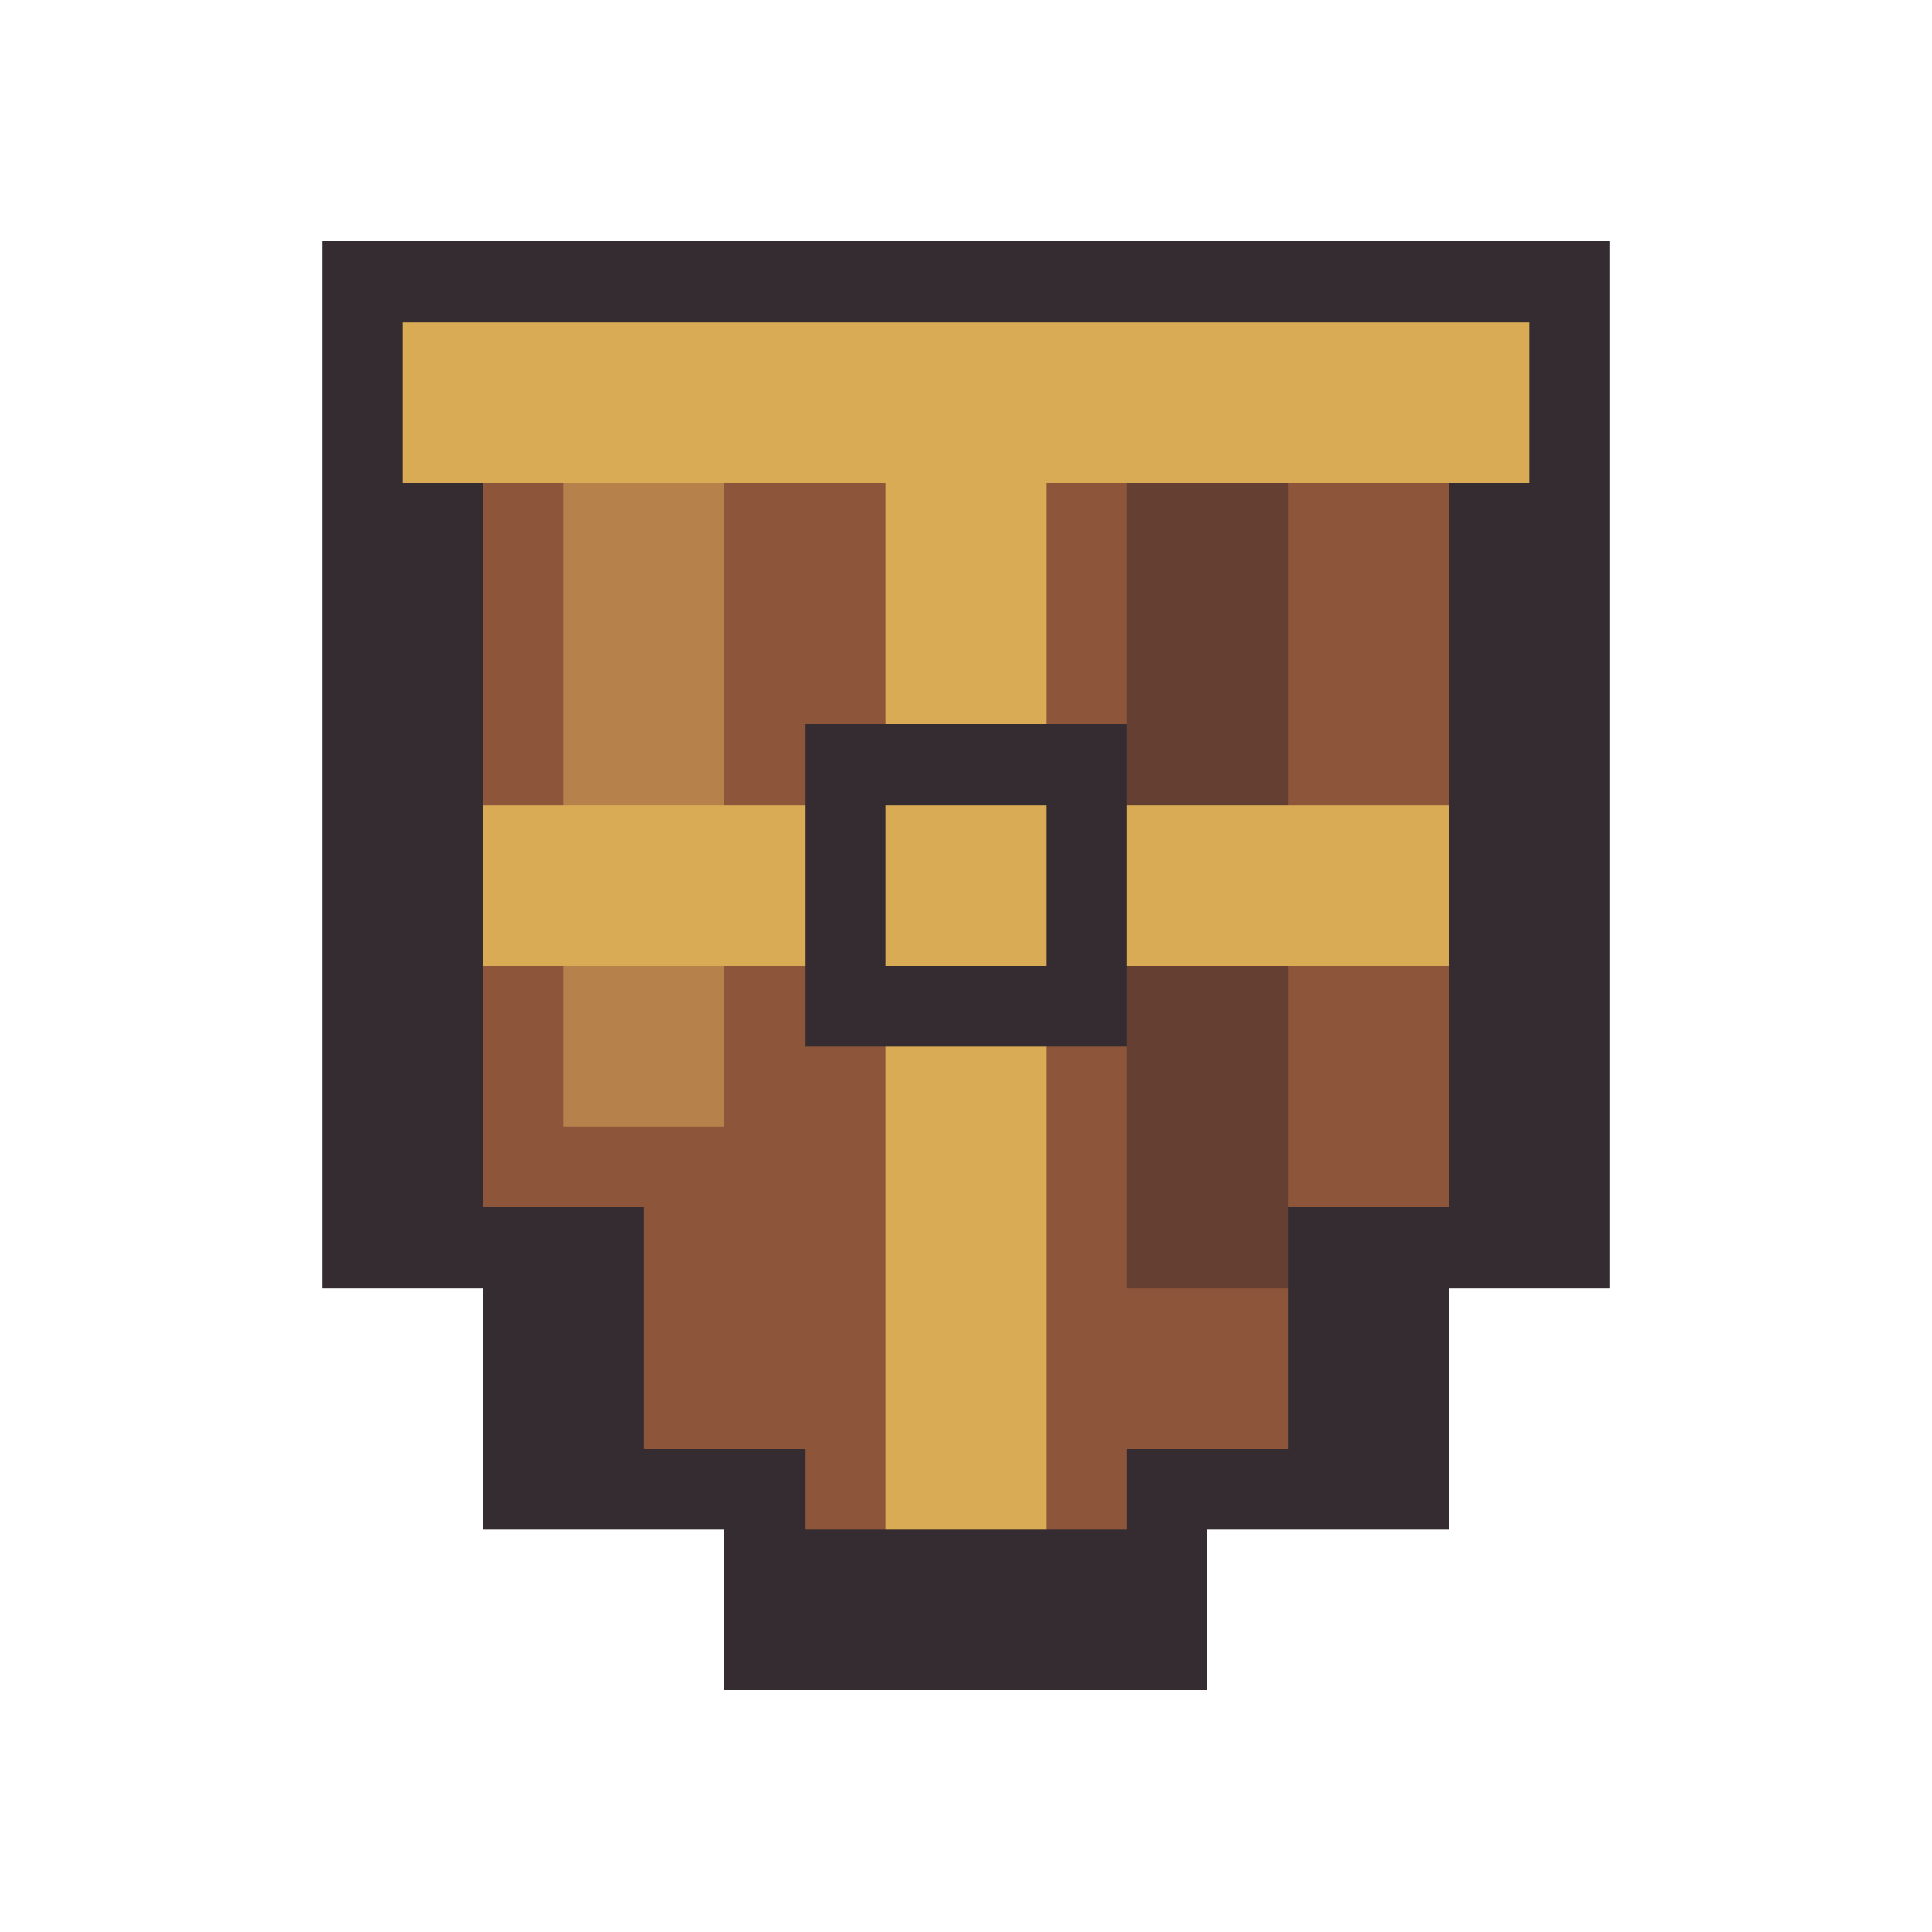
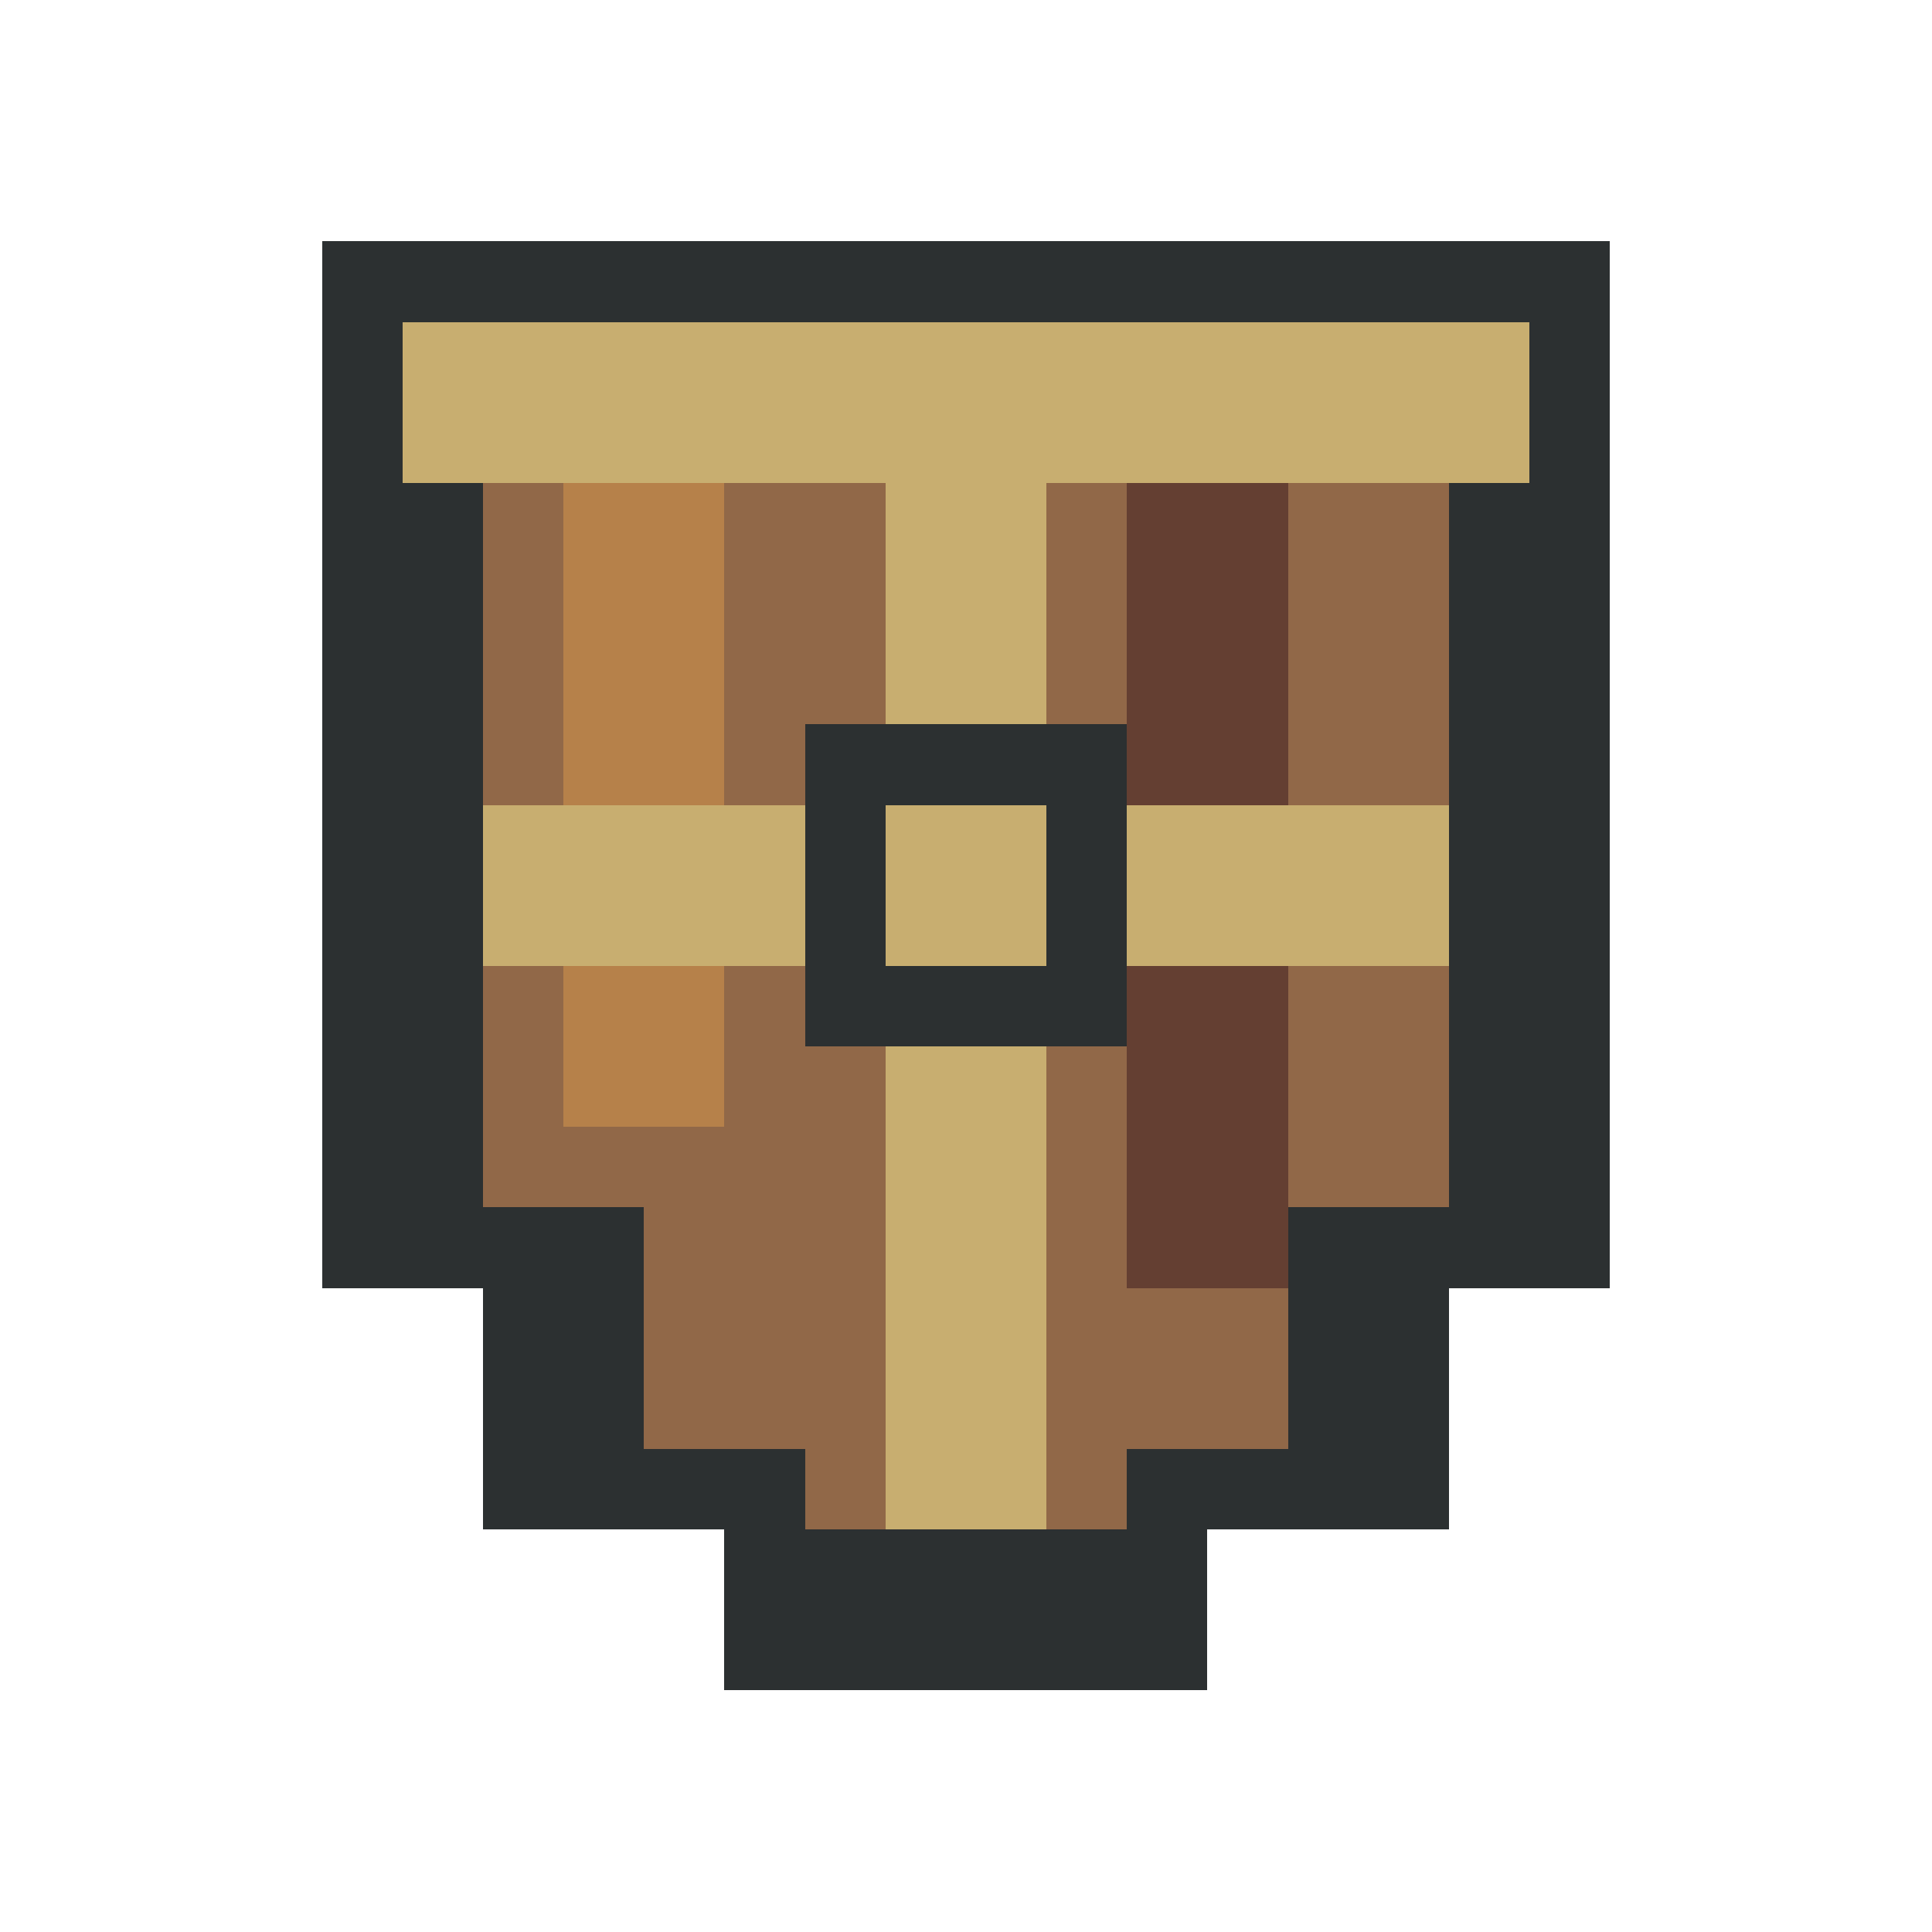
<svg xmlns="http://www.w3.org/2000/svg" viewBox="0 0 24 24" shape-rendering="crispEdges">
-   <path d="M4 3h16v13h-2v3h-3v2H9v-2H6v-3H4Z" fill="#342c30" />
-   <rect x="6" y="5" width="12" height="10" fill="#8d563b" />
-   <rect x="8" y="15" width="8" height="3" fill="#8d563b" />
-   <rect x="10" y="18" width="4" height="1" fill="#8d563b" />
+   <path d="M4 3h16v13h-2v3h-3v2H9v-2H6v-3H4Z" fill="#2c3031" />
+   <rect x="6" y="5" width="12" height="10" fill="#916848" />
+   <rect x="8" y="15" width="8" height="3" fill="#916848" />
+   <rect x="10" y="18" width="4" height="1" fill="#916848" />
  <rect x="7" y="5" width="2" height="9" fill="#b6814a" />
  <rect x="14" y="5" width="2" height="11" fill="#643f32" />
-   <rect x="5" y="4" width="14" height="2" fill="#d9ab54" />
-   <rect x="11" y="5" width="2" height="14" fill="#d9ab54" />
-   <rect x="6" y="10" width="12" height="2" fill="#d9ab54" />
-   <rect x="10" y="9" width="4" height="4" fill="#342c30" />
-   <rect x="11" y="10" width="2" height="2" fill="#d9ab54" />
+   <rect x="5" y="4" width="14" height="2" fill="#c8ae70" />
+   <rect x="11" y="5" width="2" height="14" fill="#c8ae70" />
+   <rect x="6" y="10" width="12" height="2" fill="#c8ae70" />
+   <rect x="10" y="9" width="4" height="4" fill="#2c3031" />
+   <rect x="11" y="10" width="2" height="2" fill="#c8ae70" />
</svg>
